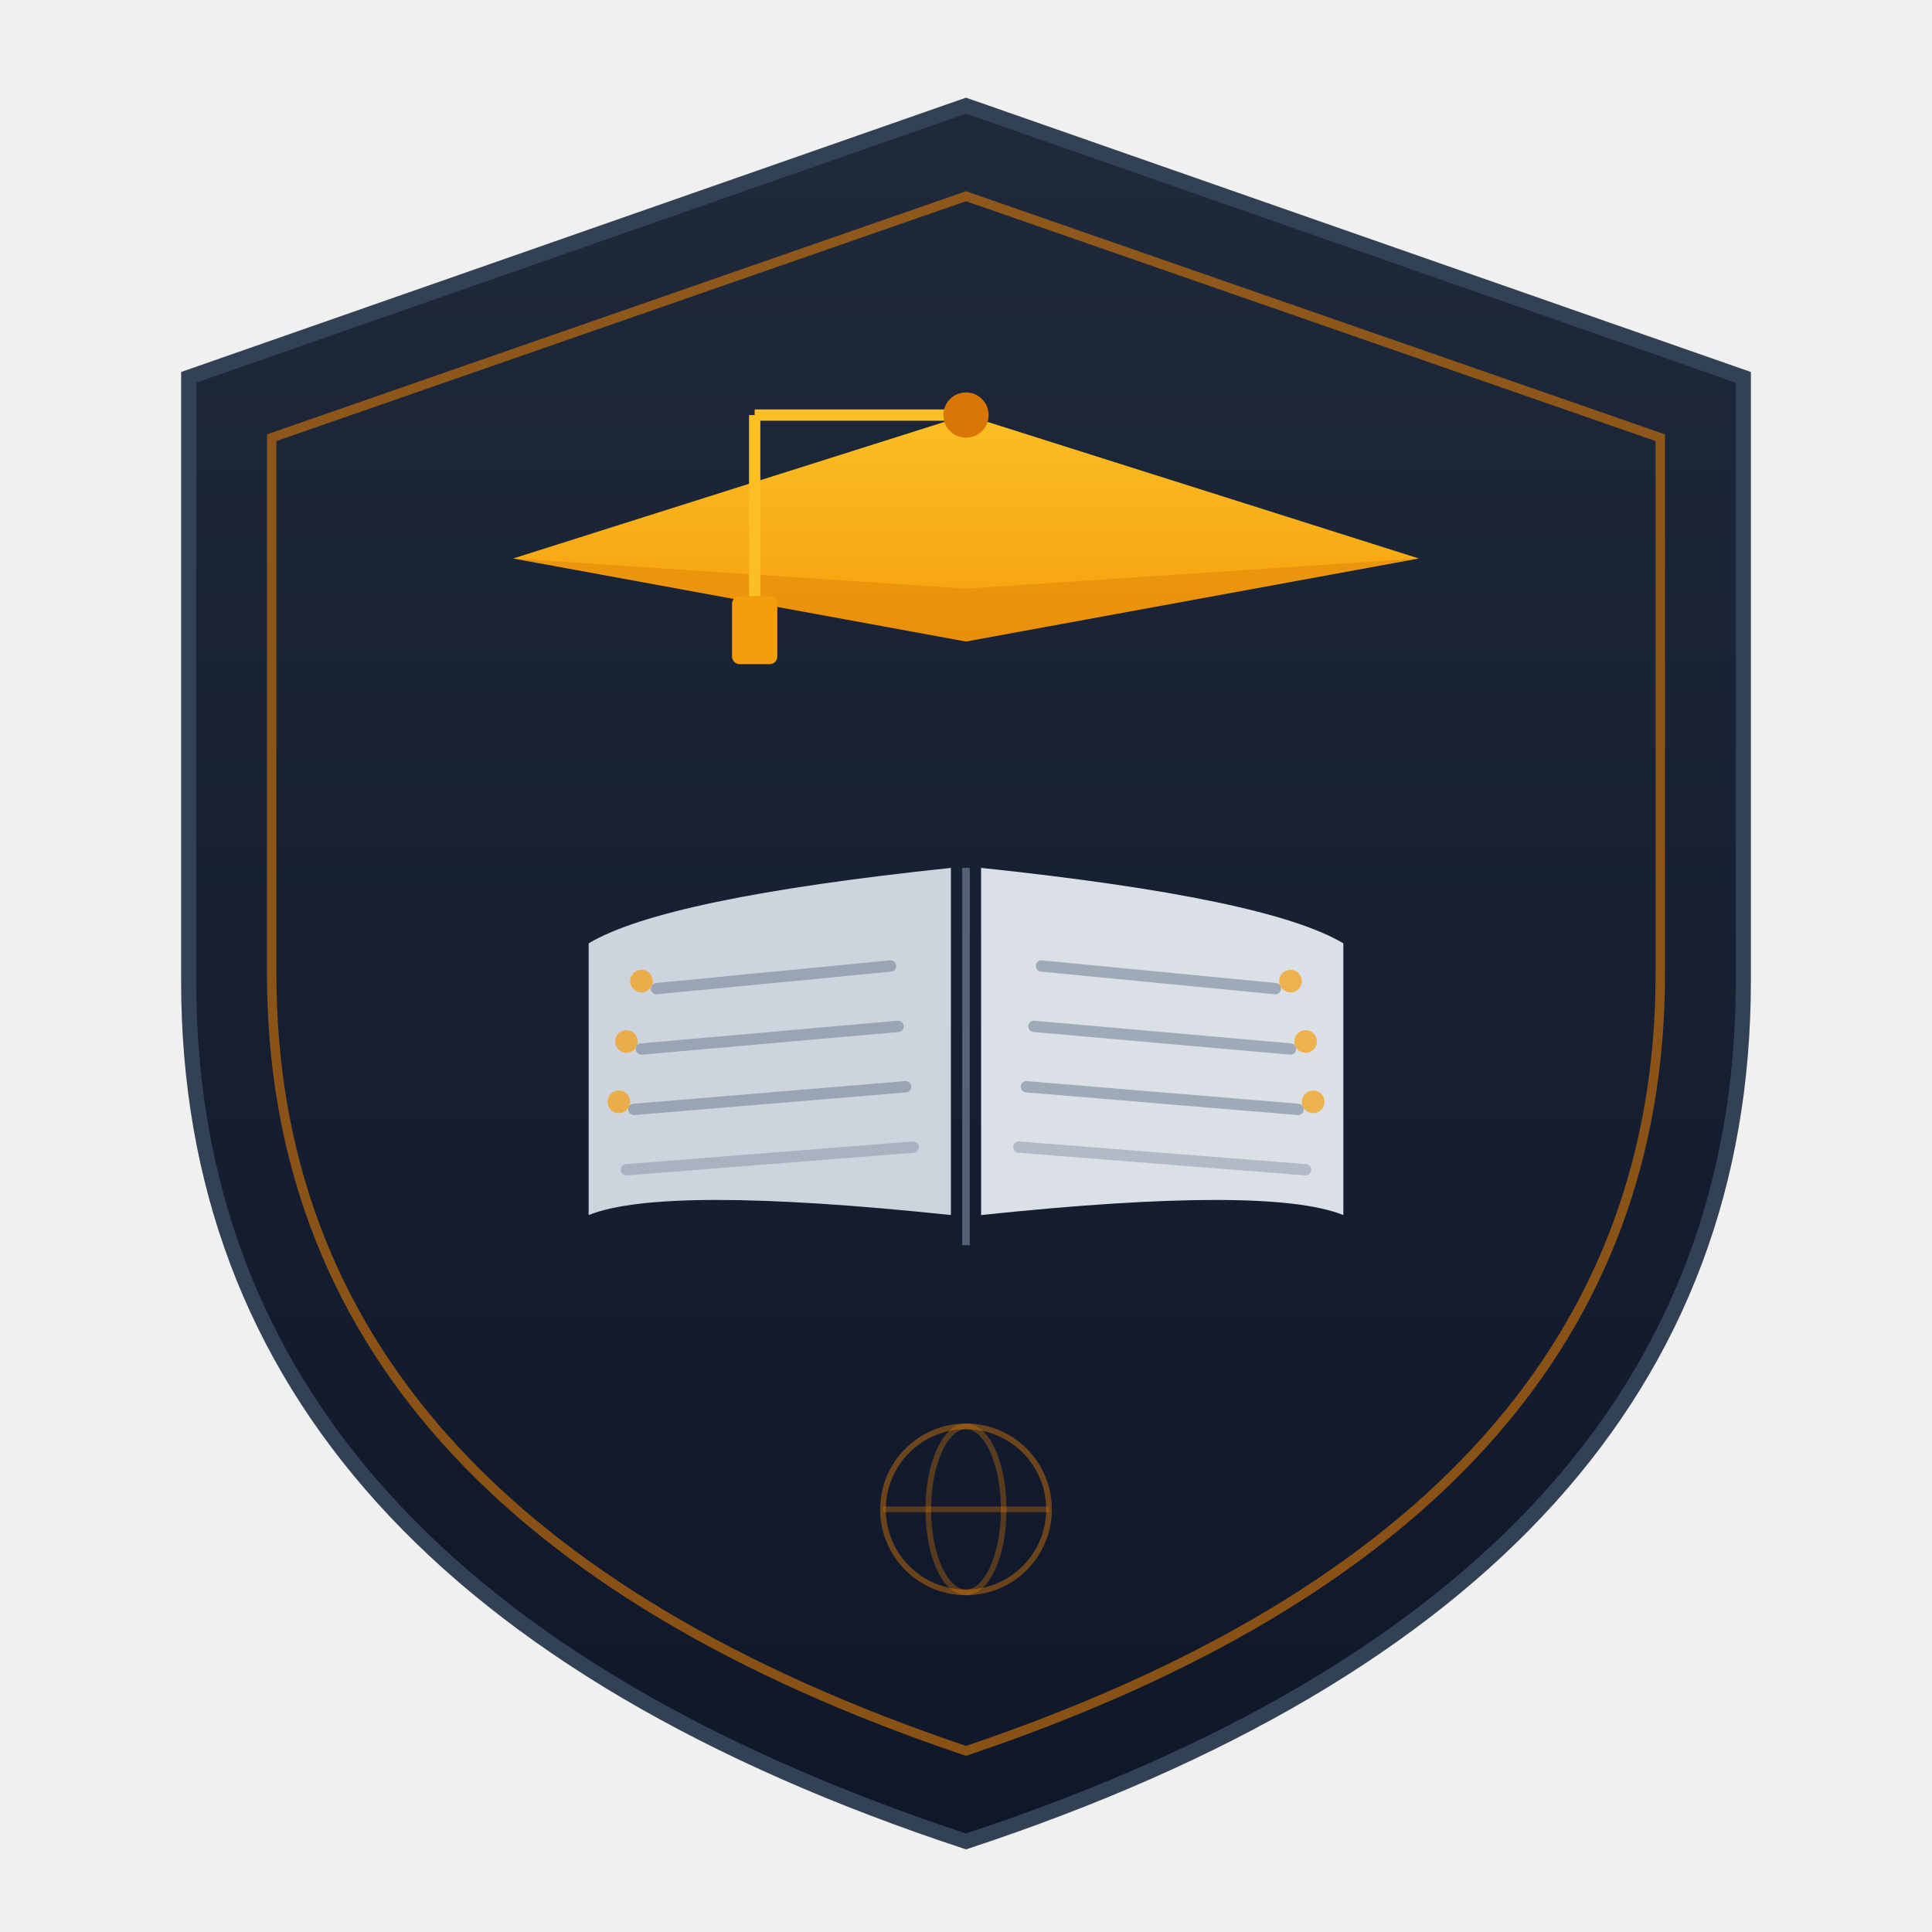
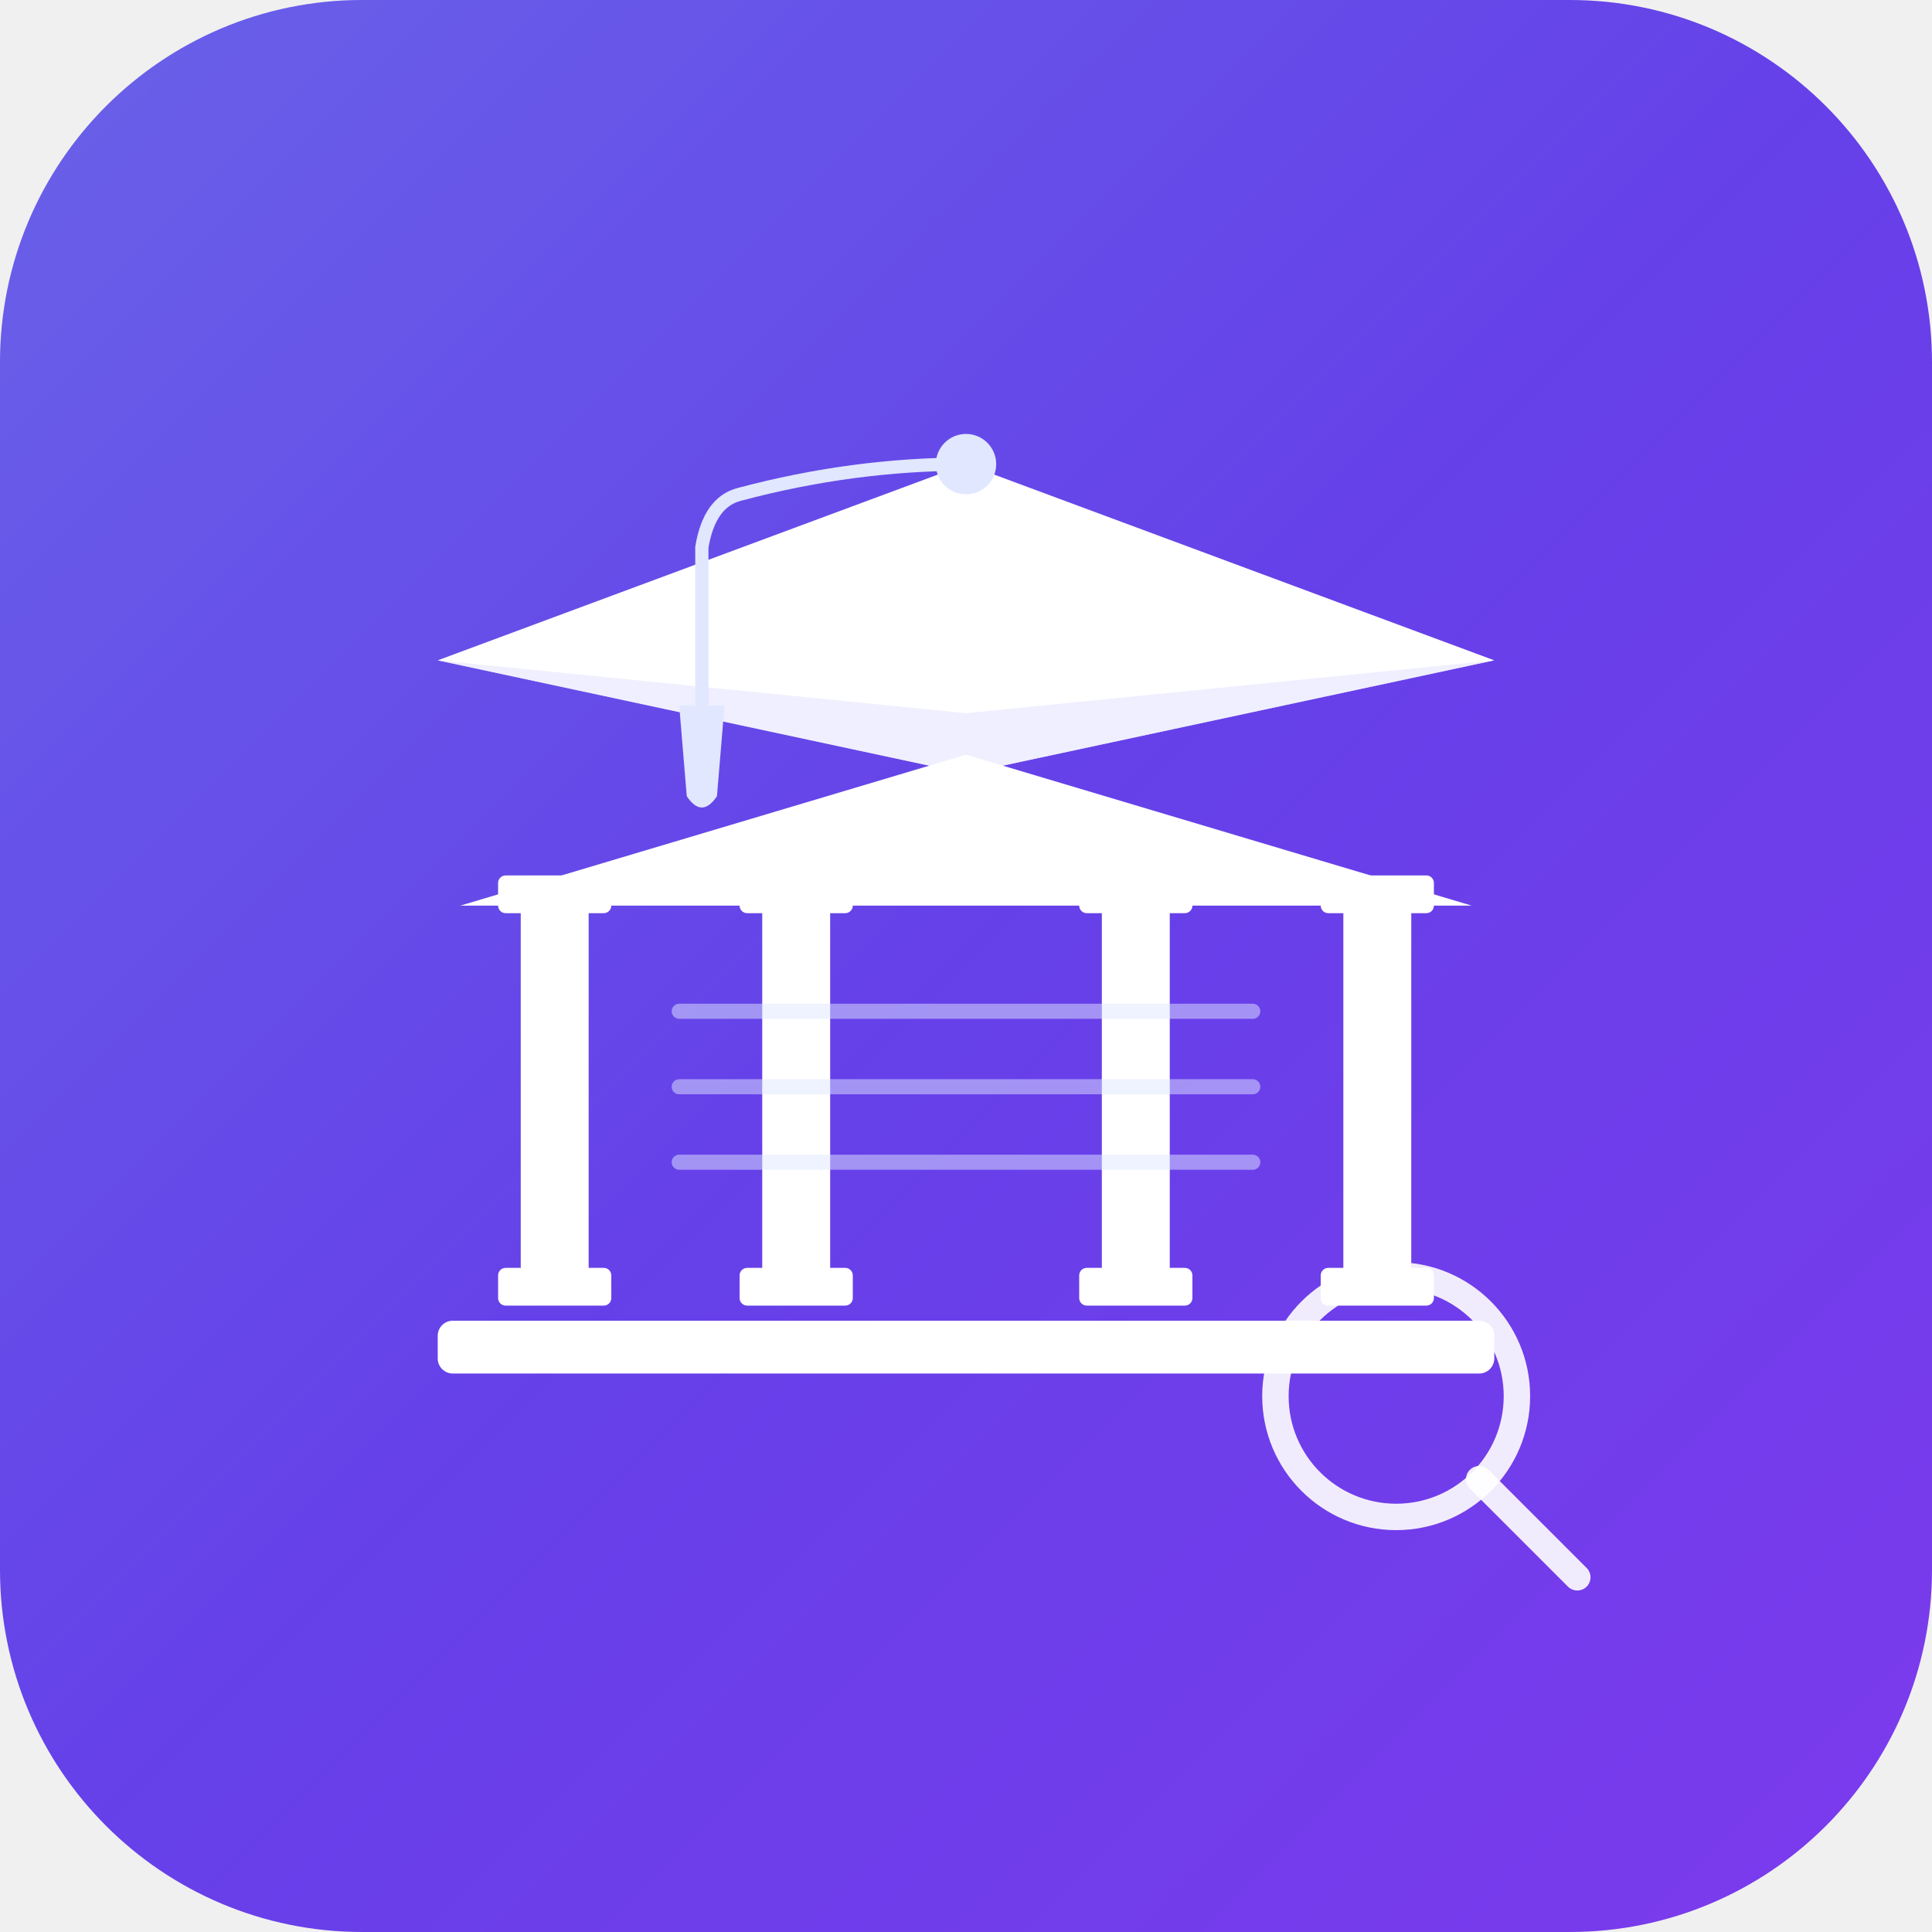
- <svg xmlns="http://www.w3.org/2000/svg" viewBox="0 0 512 512" fill="none">
+ <svg xmlns="http://www.w3.org/2000/svg" viewBox="0 0 512 512">
  <defs>
-     <linearGradient id="shield" x1="256" y1="40" x2="256" y2="480" gradientUnits="userSpaceOnUse">
-       <stop offset="0%" stop-color="#1E293B" />
-       <stop offset="100%" stop-color="#0F172A" />
+     <linearGradient id="bg" x1="0" y1="0" x2="512" y2="512" gradientUnits="userSpaceOnUse">
+       <stop offset="0%" stop-color="#4F46E5" />
+       <stop offset="100%" stop-color="#7C3AED" />
    </linearGradient>
-     <linearGradient id="gold" x1="0" y1="0" x2="0" y2="1">
-       <stop offset="0%" stop-color="#F59E0B" />
-       <stop offset="100%" stop-color="#D97706" />
-     </linearGradient>
-     <linearGradient id="capGold" x1="0" y1="0" x2="0" y2="1">
-       <stop offset="0%" stop-color="#FBBF24" />
-       <stop offset="100%" stop-color="#F59E0B" />
+     <linearGradient id="shine" x1="0" y1="0" x2="512" y2="512" gradientUnits="userSpaceOnUse">
+       <stop offset="0%" stop-color="#FFFFFF" stop-opacity="0.15" />
+       <stop offset="50%" stop-color="#FFFFFF" stop-opacity="0" />
    </linearGradient>
  </defs>
-   <path d="M256 28 L462 100 L462 260 Q462 420 256 488 Q50 420 50 260 L50 100 Z" fill="url(#shield)" stroke="#334155" stroke-width="4" />
-   <path d="M256 52 L440 116 L440 258 Q440 402 256 464 Q72 402 72 258 L72 116 Z" fill="none" stroke="#D97706" stroke-width="2.5" opacity="0.6" />
-   <g transform="translate(256, 148)">
-     <polygon points="0,-38 120,0 0,22 -120,0" fill="url(#capGold)" />
-     <polygon points="0,22 120,0 0,8 -120,0" fill="#D97706" opacity="0.4" />
-     <line x1="0" y1="-38" x2="-56" y2="-38" stroke="#FBBF24" stroke-width="3" />
-     <line x1="-56" y1="-38" x2="-56" y2="10" stroke="#FBBF24" stroke-width="3" />
-     <rect x="-62" y="10" width="12" height="18" rx="2" fill="#F59E0B" />
-     <circle cx="0" cy="-38" r="6" fill="#D97706" />
+   <rect width="512" height="512" rx="96" fill="url(#bg)" />
+   <rect width="512" height="512" rx="96" fill="url(#shine)" />
+   <g transform="translate(256, 175)">
+     <polygon points="0,-52 140,0 0,30 -140,0" fill="#FFFFFF" />
+     <polygon points="0,30 140,0 0,14 -140,0" fill="#E0E0FF" opacity="0.5" />
+     <circle cx="0" cy="-52" r="8" fill="#E0E7FF" />
+     <path d="M0,-52 Q-30,-52 -60,-44 Q-68,-42 -70,-30 L-70,12" fill="none" stroke="#E0E7FF" stroke-width="3.5" stroke-linecap="round" />
+     <path d="M-76,12 L-64,12 L-66,36 Q-70,42 -74,36 Z" fill="#E0E7FF" />
  </g>
-   <g transform="translate(256, 280)">
-     <line x1="0" y1="-50" x2="0" y2="50" stroke="#94A3B8" stroke-width="2" opacity="0.5" />
-     <path d="M-4,-50 Q-80,-42 -100,-30 L-100,42 Q-80,34 -4,42 Z" fill="#E2E8F0" opacity="0.9" />
-     <path d="M4,-50 Q80,-42 100,-30 L100,42 Q80,34 4,42 Z" fill="#F1F5F9" opacity="0.9" />
-     <line x1="-82" y1="-18" x2="-20" y2="-24" stroke="#64748B" stroke-width="3" stroke-linecap="round" opacity="0.5" />
-     <line x1="-86" y1="-2" x2="-18" y2="-8" stroke="#64748B" stroke-width="3" stroke-linecap="round" opacity="0.5" />
-     <line x1="-88" y1="14" x2="-16" y2="8" stroke="#64748B" stroke-width="3" stroke-linecap="round" opacity="0.5" />
-     <line x1="-90" y1="30" x2="-14" y2="24" stroke="#64748B" stroke-width="3" stroke-linecap="round" opacity="0.35" />
-     <line x1="20" y1="-24" x2="82" y2="-18" stroke="#64748B" stroke-width="3" stroke-linecap="round" opacity="0.5" />
-     <line x1="18" y1="-8" x2="86" y2="-2" stroke="#64748B" stroke-width="3" stroke-linecap="round" opacity="0.5" />
-     <line x1="16" y1="8" x2="88" y2="14" stroke="#64748B" stroke-width="3" stroke-linecap="round" opacity="0.5" />
-     <line x1="14" y1="24" x2="90" y2="30" stroke="#64748B" stroke-width="3" stroke-linecap="round" opacity="0.35" />
-     <circle cx="-86" cy="-20" r="3" fill="#F59E0B" opacity="0.7" />
-     <circle cx="-90" cy="-4" r="3" fill="#F59E0B" opacity="0.7" />
-     <circle cx="-92" cy="12" r="3" fill="#F59E0B" opacity="0.7" />
-     <circle cx="86" cy="-20" r="3" fill="#F59E0B" opacity="0.7" />
-     <circle cx="90" cy="-4" r="3" fill="#F59E0B" opacity="0.7" />
-     <circle cx="92" cy="12" r="3" fill="#F59E0B" opacity="0.7" />
+   <g fill="#FFFFFF">
+     <rect x="138" y="238" width="18" height="100" rx="2" />
+     <rect x="132" y="232" width="30" height="10" rx="2" />
+     <rect x="132" y="336" width="30" height="10" rx="2" />
+     <rect x="202" y="238" width="18" height="100" rx="2" />
+     <rect x="196" y="232" width="30" height="10" rx="2" />
+     <rect x="196" y="336" width="30" height="10" rx="2" />
+     <rect x="292" y="238" width="18" height="100" rx="2" />
+     <rect x="286" y="232" width="30" height="10" rx="2" />
+     <rect x="286" y="336" width="30" height="10" rx="2" />
+     <rect x="356" y="238" width="18" height="100" rx="2" />
+     <rect x="350" y="232" width="30" height="10" rx="2" />
+     <rect x="350" y="336" width="30" height="10" rx="2" />
  </g>
-   <g transform="translate(256, 400)">
-     <circle cx="0" cy="0" r="22" stroke="#D97706" stroke-width="1.5" fill="none" opacity="0.45" />
-     <ellipse cx="0" cy="0" rx="10" ry="22" stroke="#D97706" stroke-width="1.5" fill="none" opacity="0.35" />
-     <line x1="-22" y1="0" x2="22" y2="0" stroke="#D97706" stroke-width="1.5" opacity="0.35" />
+   <rect x="116" y="350" width="280" height="14" rx="4" fill="#FFFFFF" />
+   <polygon points="256,200 390,240 122,240" fill="#FFFFFF" />
+   <g transform="translate(370, 370)">
+     <circle cx="0" cy="0" r="32" stroke="#FFFFFF" stroke-width="7" fill="none" opacity="0.9" />
+     <line x1="22" y1="22" x2="48" y2="48" stroke="#FFFFFF" stroke-width="7" stroke-linecap="round" opacity="0.9" />
+   </g>
+   <g stroke="#E0E7FF" stroke-width="4" stroke-linecap="round" opacity="0.5">
+     <line x1="180" y1="268" x2="332" y2="268" />
+     <line x1="180" y1="288" x2="332" y2="288" />
+     <line x1="180" y1="308" x2="332" y2="308" />
  </g>
</svg>
